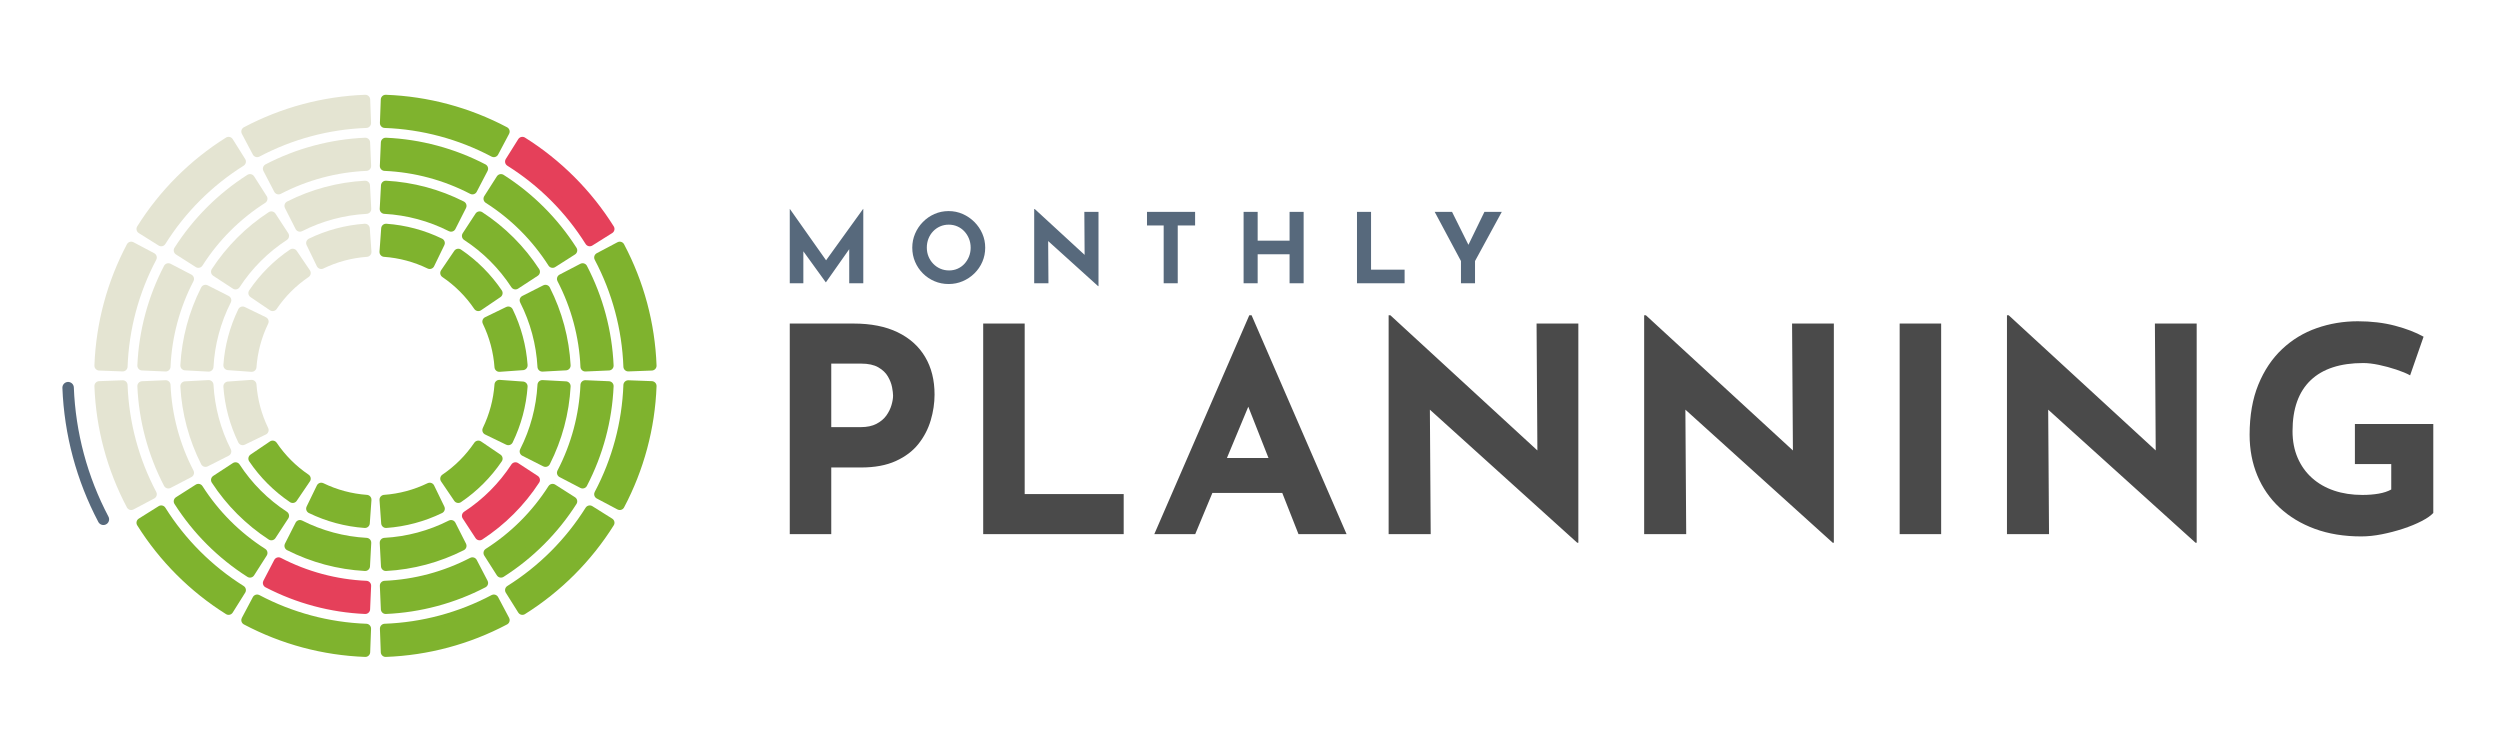
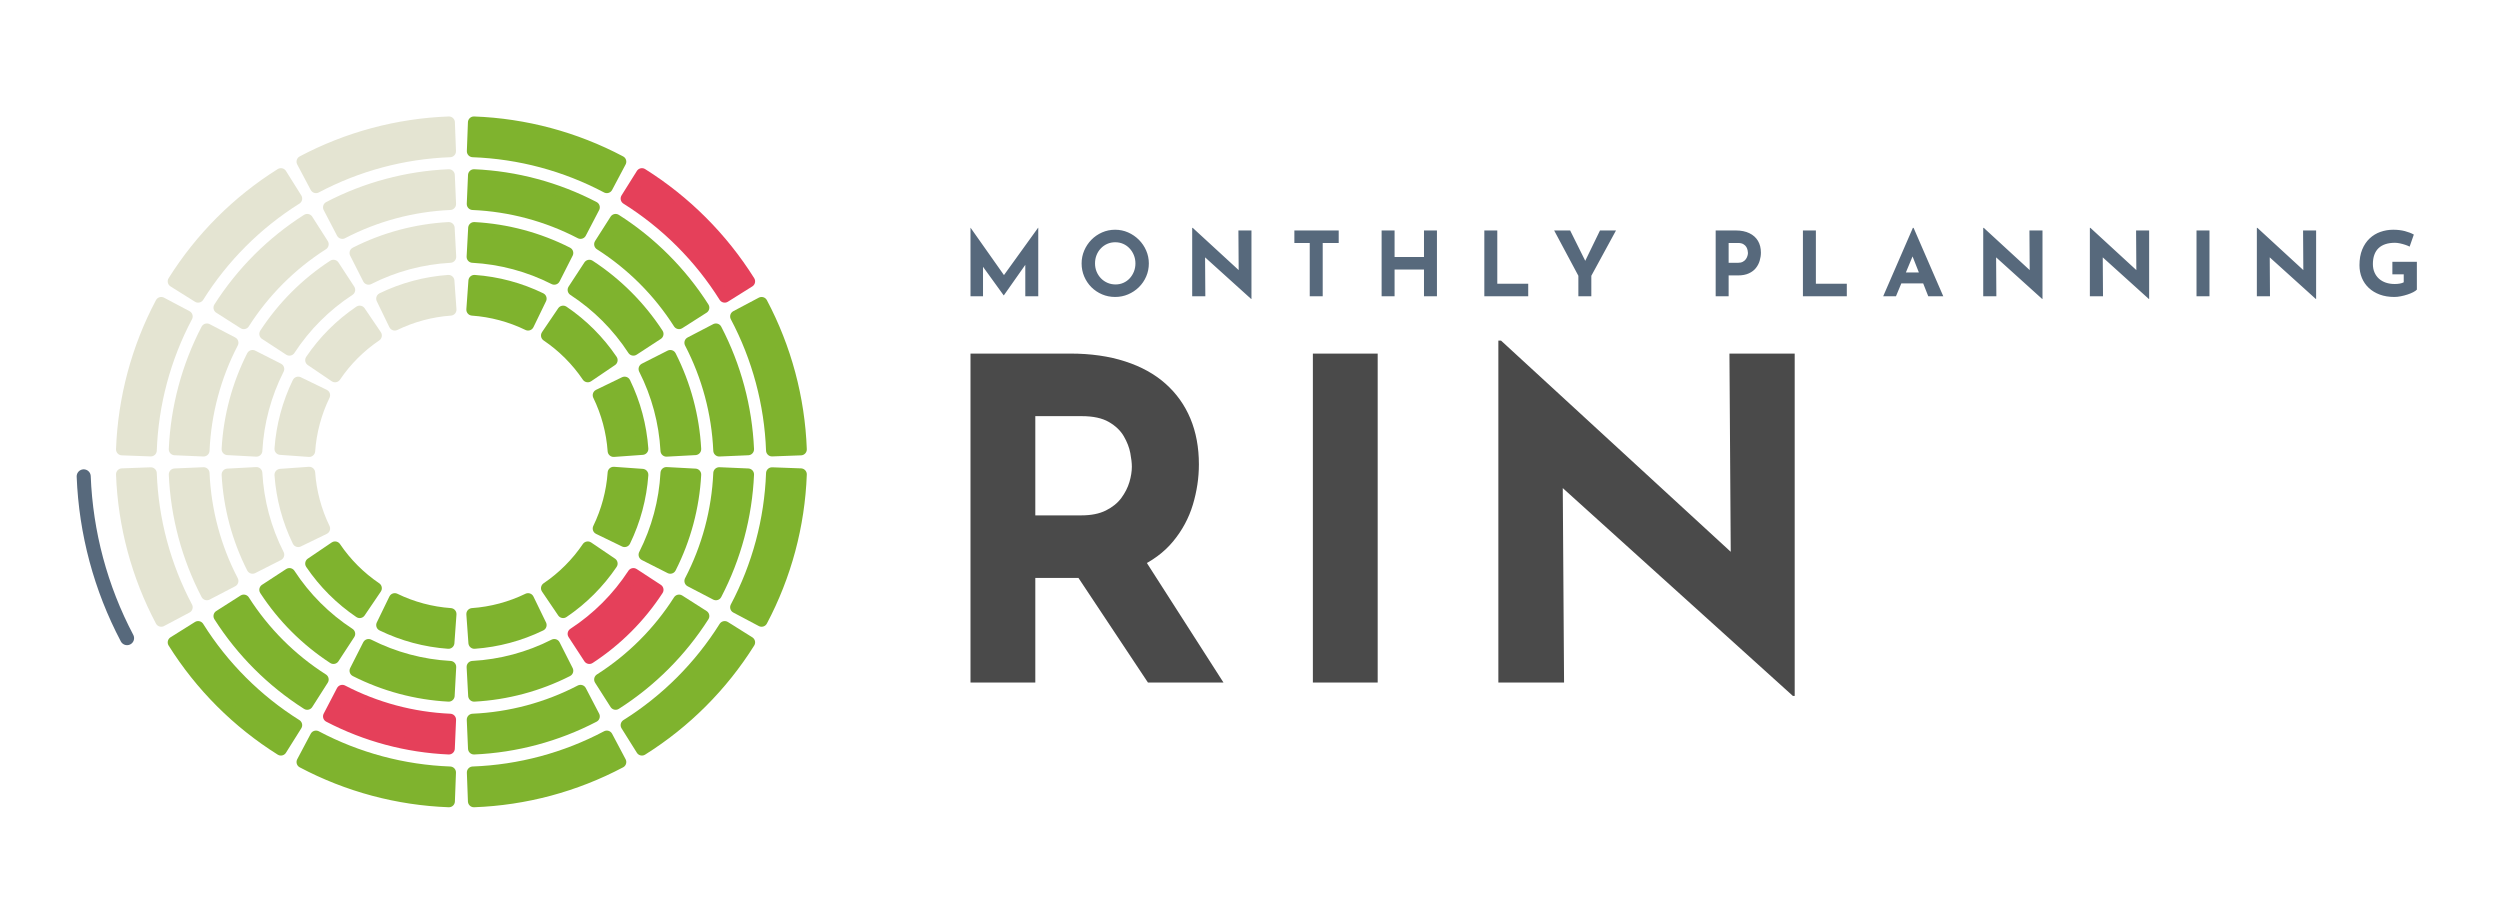
- <svg xmlns="http://www.w3.org/2000/svg" width="1031" height="310" viewBox="0 0 1031 310">
+ <svg xmlns="http://www.w3.org/2000/svg" width="839" height="310" viewBox="0 0 839 310">
  <g>
    <path d="M159.2 94.27A60.89 60.89 0 0 1 181.44 100.23L177.22 108.93A51.21 51.21 0 0 0 158.51 103.92Z" fill="#7fb32e" stroke="#7fb32e" stroke-width="4.01" stroke-linejoin="round" />
    <path d="M159.12 76.53A78.59 78.59 0 0 1 190.39 84.9L186.01 93.54A68.91 68.91 0 0 0 158.6 86.19Z" fill="#7fb32e" stroke="#7fb32e" stroke-width="4.01" stroke-linejoin="round" />
    <path d="M159.07 58.8A96.29 96.29 0 0 1 199.29 69.58L194.82 78.16A86.61 86.61 0 0 0 158.65 68.47Z" fill="#7fb32e" stroke="#7fb32e" stroke-width="4.01" stroke-linejoin="round" />
    <path d="M159.04 41.09A113.99 113.99 0 0 1 208.18 54.26L203.65 62.81A104.31 104.31 0 0 0 158.68 50.76Z" fill="#7fb32e" stroke="#7fb32e" stroke-width="4.01" stroke-linejoin="round" />
    <path d="M188.99 104.58A60.89 60.89 0 0 1 205.27 120.86L197.26 126.29A51.21 51.21 0 0 0 183.56 112.59Z" fill="#7fb32e" stroke="#7fb32e" stroke-width="4.01" stroke-linejoin="round" />
    <path d="M197.79 89.18A78.59 78.59 0 0 1 220.67 112.06L212.57 117.35A68.91 68.91 0 0 0 192.5 97.28Z" fill="#7fb32e" stroke="#7fb32e" stroke-width="4.01" stroke-linejoin="round" />
    <path d="M206.6 73.8A96.29 96.29 0 0 1 236.05 103.25L227.89 108.45A86.61 86.61 0 0 0 201.4 81.96Z" fill="#7fb32e" stroke="#7fb32e" stroke-width="4.01" stroke-linejoin="round" />
    <path d="M215.43 58.44A113.99 113.99 0 0 1 251.41 94.42L243.21 99.56A104.31 104.31 0 0 0 210.29 66.64Z" fill="#e5405a" stroke="#e5405a" stroke-width="4.01" stroke-linejoin="round" />
    <path d="M209.62 128.41A60.89 60.89 0 0 1 215.58 150.65L205.93 151.34A51.21 51.21 0 0 0 200.92 132.63Z" fill="#7fb32e" stroke="#7fb32e" stroke-width="4.01" stroke-linejoin="round" />
    <path d="M224.95 119.46A78.59 78.59 0 0 1 233.32 150.73L223.66 151.25A68.91 68.91 0 0 0 216.31 123.84Z" fill="#7fb32e" stroke="#7fb32e" stroke-width="4.01" stroke-linejoin="round" />
    <path d="M240.27 110.56A96.29 96.29 0 0 1 251.05 150.78L241.38 151.2A86.61 86.61 0 0 0 231.69 115.03Z" fill="#7fb32e" stroke="#7fb32e" stroke-width="4.01" stroke-linejoin="round" />
    <path d="M255.59 101.67A113.99 113.99 0 0 1 268.76 150.81L259.09 151.17A104.31 104.31 0 0 0 247.04 106.2Z" fill="#7fb32e" stroke="#7fb32e" stroke-width="4.01" stroke-linejoin="round" />
    <path d="M215.58 159.35A60.89 60.89 0 0 1 209.62 181.59L200.92 177.37A51.21 51.21 0 0 0 205.93 158.66Z" fill="#7fb32e" stroke="#7fb32e" stroke-width="4.01" stroke-linejoin="round" />
    <path d="M233.32 159.27A78.59 78.59 0 0 1 224.95 190.54L216.31 186.16A68.91 68.91 0 0 0 223.66 158.75Z" fill="#7fb32e" stroke="#7fb32e" stroke-width="4.01" stroke-linejoin="round" />
    <path d="M251.05 159.22A96.29 96.29 0 0 1 240.27 199.44L231.69 194.97A86.61 86.61 0 0 0 241.38 158.8Z" fill="#7fb32e" stroke="#7fb32e" stroke-width="4.01" stroke-linejoin="round" />
    <path d="M268.76 159.19A113.99 113.99 0 0 1 255.59 208.33L247.04 203.8A104.31 104.31 0 0 0 259.09 158.83Z" fill="#7fb32e" stroke="#7fb32e" stroke-width="4.01" stroke-linejoin="round" />
    <path d="M205.27 189.14A60.89 60.89 0 0 1 188.99 205.42L183.56 197.41A51.21 51.21 0 0 0 197.26 183.71Z" fill="#7fb32e" stroke="#7fb32e" stroke-width="4.01" stroke-linejoin="round" />
    <path d="M220.67 197.94A78.59 78.59 0 0 1 197.79 220.82L192.5 212.72A68.91 68.91 0 0 0 212.57 192.65Z" fill="#e5405a" stroke="#e5405a" stroke-width="4.01" stroke-linejoin="round" />
    <path d="M236.05 206.75A96.29 96.29 0 0 1 206.6 236.2L201.4 228.04A86.61 86.61 0 0 0 227.89 201.55Z" fill="#7fb32e" stroke="#7fb32e" stroke-width="4.01" stroke-linejoin="round" />
    <path d="M251.41 215.58A113.99 113.99 0 0 1 215.43 251.56L210.29 243.36A104.31 104.31 0 0 0 243.21 210.44Z" fill="#7fb32e" stroke="#7fb32e" stroke-width="4.01" stroke-linejoin="round" />
    <path d="M181.44 209.77A60.89 60.89 0 0 1 159.2 215.73L158.51 206.08A51.21 51.21 0 0 0 177.22 201.07Z" fill="#7fb32e" stroke="#7fb32e" stroke-width="4.01" stroke-linejoin="round" />
    <path d="M190.39 225.1A78.59 78.59 0 0 1 159.12 233.47L158.6 223.81A68.91 68.91 0 0 0 186.01 216.46Z" fill="#7fb32e" stroke="#7fb32e" stroke-width="4.01" stroke-linejoin="round" />
    <path d="M199.29 240.42A96.29 96.29 0 0 1 159.07 251.2L158.65 241.53A86.61 86.61 0 0 0 194.82 231.84Z" fill="#7fb32e" stroke="#7fb32e" stroke-width="4.01" stroke-linejoin="round" />
    <path d="M208.18 255.74A113.99 113.99 0 0 1 159.04 268.91L158.68 259.24A104.31 104.31 0 0 0 203.65 247.19Z" fill="#7fb32e" stroke="#7fb32e" stroke-width="4.01" stroke-linejoin="round" />
    <path d="M150.5 215.73A60.89 60.89 0 0 1 128.26 209.77L132.48 201.07A51.21 51.21 0 0 0 151.19 206.08Z" fill="#7fb32e" stroke="#7fb32e" stroke-width="4.01" stroke-linejoin="round" />
    <path d="M150.58 233.47A78.59 78.59 0 0 1 119.31 225.1L123.69 216.46A68.91 68.91 0 0 0 151.1 223.81Z" fill="#7fb32e" stroke="#7fb32e" stroke-width="4.01" stroke-linejoin="round" />
    <path d="M150.63 251.2A96.29 96.29 0 0 1 110.41 240.42L114.88 231.84A86.61 86.61 0 0 0 151.05 241.53Z" fill="#e5405a" stroke="#e5405a" stroke-width="4.01" stroke-linejoin="round" />
    <path d="M150.66 268.91A113.99 113.99 0 0 1 101.52 255.74L106.05 247.19A104.31 104.31 0 0 0 151.02 259.24Z" fill="#7fb32e" stroke="#7fb32e" stroke-width="4.01" stroke-linejoin="round" />
    <path d="M120.71 205.42A60.89 60.89 0 0 1 104.43 189.14L112.44 183.71A51.21 51.21 0 0 0 126.14 197.41Z" fill="#7fb32e" stroke="#7fb32e" stroke-width="4.01" stroke-linejoin="round" />
    <path d="M111.91 220.82A78.59 78.59 0 0 1 89.03 197.94L97.13 192.65A68.91 68.91 0 0 0 117.2 212.72Z" fill="#7fb32e" stroke="#7fb32e" stroke-width="4.01" stroke-linejoin="round" />
    <path d="M103.1 236.2A96.29 96.29 0 0 1 73.65 206.75L81.81 201.55A86.61 86.61 0 0 0 108.3 228.04Z" fill="#7fb32e" stroke="#7fb32e" stroke-width="4.01" stroke-linejoin="round" />
    <path d="M94.27 251.56A113.99 113.99 0 0 1 58.29 215.58L66.49 210.44A104.31 104.31 0 0 0 99.41 243.36Z" fill="#7fb32e" stroke="#7fb32e" stroke-width="4.01" stroke-linejoin="round" />
    <path d="M100.08 181.59A60.89 60.89 0 0 1 94.12 159.35L103.77 158.66A51.21 51.21 0 0 0 108.78 177.37Z" fill="#e4e4d2" stroke="#e4e4d2" stroke-width="4.01" stroke-linejoin="round" />
    <path d="M84.75 190.54A78.59 78.59 0 0 1 76.38 159.27L86.04 158.75A68.91 68.91 0 0 0 93.39 186.16Z" fill="#e4e4d2" stroke="#e4e4d2" stroke-width="4.01" stroke-linejoin="round" />
    <path d="M69.43 199.44A96.29 96.29 0 0 1 58.65 159.22L68.32 158.8A86.61 86.61 0 0 0 78.01 194.97Z" fill="#e4e4d2" stroke="#e4e4d2" stroke-width="4.01" stroke-linejoin="round" />
    <path d="M54.11 208.33A113.99 113.99 0 0 1 40.94 159.19L50.61 158.83A104.31 104.31 0 0 0 62.66 203.8Z" fill="#e4e4d2" stroke="#e4e4d2" stroke-width="4.01" stroke-linejoin="round" />
    <path d="M94.12 150.65A60.89 60.89 0 0 1 100.08 128.41L108.78 132.63A51.21 51.21 0 0 0 103.77 151.34Z" fill="#e4e4d2" stroke="#e4e4d2" stroke-width="4.01" stroke-linejoin="round" />
    <path d="M76.38 150.73A78.59 78.59 0 0 1 84.75 119.46L93.39 123.84A68.91 68.91 0 0 0 86.04 151.25Z" fill="#e4e4d2" stroke="#e4e4d2" stroke-width="4.01" stroke-linejoin="round" />
    <path d="M58.65 150.78A96.29 96.29 0 0 1 69.43 110.56L78.01 115.03A86.61 86.61 0 0 0 68.32 151.2Z" fill="#e4e4d2" stroke="#e4e4d2" stroke-width="4.01" stroke-linejoin="round" />
    <path d="M40.94 150.81A113.99 113.99 0 0 1 54.11 101.67L62.66 106.2A104.31 104.31 0 0 0 50.61 151.17Z" fill="#e4e4d2" stroke="#e4e4d2" stroke-width="4.01" stroke-linejoin="round" />
    <path d="M104.43 120.86A60.89 60.89 0 0 1 120.71 104.58L126.14 112.59A51.21 51.21 0 0 0 112.44 126.29Z" fill="#e4e4d2" stroke="#e4e4d2" stroke-width="4.01" stroke-linejoin="round" />
    <path d="M89.03 112.06A78.59 78.59 0 0 1 111.91 89.18L117.2 97.28A68.91 68.91 0 0 0 97.13 117.35Z" fill="#e4e4d2" stroke="#e4e4d2" stroke-width="4.01" stroke-linejoin="round" />
    <path d="M73.65 103.25A96.29 96.29 0 0 1 103.1 73.8L108.3 81.96A86.61 86.61 0 0 0 81.81 108.45Z" fill="#e4e4d2" stroke="#e4e4d2" stroke-width="4.01" stroke-linejoin="round" />
    <path d="M58.29 94.42A113.99 113.99 0 0 1 94.27 58.44L99.41 66.64A104.31 104.31 0 0 0 66.49 99.56Z" fill="#e4e4d2" stroke="#e4e4d2" stroke-width="4.01" stroke-linejoin="round" />
    <path d="M128.26 100.23A60.89 60.89 0 0 1 150.5 94.27L151.19 103.92A51.21 51.21 0 0 0 132.48 108.93Z" fill="#e4e4d2" stroke="#e4e4d2" stroke-width="4.01" stroke-linejoin="round" />
    <path d="M119.31 84.9A78.59 78.59 0 0 1 150.58 76.53L151.1 86.19A68.91 68.91 0 0 0 123.69 93.54Z" fill="#e4e4d2" stroke="#e4e4d2" stroke-width="4.01" stroke-linejoin="round" />
    <path d="M110.41 69.58A96.29 96.29 0 0 1 150.63 58.8L151.05 68.47A86.61 86.61 0 0 0 114.88 78.16Z" fill="#e4e4d2" stroke="#e4e4d2" stroke-width="4.01" stroke-linejoin="round" />
    <path d="M101.52 54.26A113.99 113.99 0 0 1 150.66 41.09L151.02 50.76A104.31 104.31 0 0 0 106.05 62.81Z" fill="#e4e4d2" stroke="#e4e4d2" stroke-width="4.01" stroke-linejoin="round" />
    <path d="M42.64 214.16A126.85 126.85 0 0 1 28.09 159.87" fill="none" stroke="#57697c" stroke-width="4.72" stroke-linecap="round" />
  </g>
-   <path transform="translate(321.9 116.81)" d="M9.40 0L3.80 0L3.80-30.64L3.84-30.64L20.20-7.44L17.72-8L34.04-30.64L34.12-30.64L34.12 0L28.32 0L28.32-17.56L28.68-14.56L18.72-0.40L18.64-0.40L8.40-14.56L9.40-17.32L9.40 0ZM54.32-14.68L54.32-14.68Q54.32-17.72 55.48-20.44Q56.64-23.16 58.70-25.26Q60.76-27.36 63.48-28.56Q66.20-29.76 69.32-29.76L69.32-29.76Q72.40-29.76 75.12-28.56Q77.84-27.36 79.94-25.26Q82.04-23.16 83.22-20.44Q84.40-17.72 84.40-14.68L84.40-14.68Q84.40-11.56 83.22-8.84Q82.04-6.12 79.94-4.06Q77.84-2 75.12-0.84Q72.40 0.32 69.32 0.32L69.32 0.32Q66.20 0.32 63.48-0.84Q60.76-2 58.70-4.06Q56.64-6.12 55.48-8.84Q54.32-11.56 54.32-14.68ZM60.32-14.68L60.32-14.68Q60.32-12.72 61.02-11.02Q61.72-9.32 62.98-8.02Q64.24-6.72 65.90-6Q67.56-5.28 69.52-5.28L69.52-5.28Q71.40-5.28 73.02-6Q74.64-6.72 75.84-8.02Q77.04-9.32 77.72-11.02Q78.40-12.72 78.40-14.68L78.40-14.68Q78.40-16.68 77.70-18.40Q77-20.12 75.78-21.42Q74.56-22.72 72.92-23.44Q71.28-24.16 69.36-24.16L69.36-24.16Q67.44-24.16 65.80-23.44Q64.16-22.72 62.92-21.42Q61.68-20.12 61-18.40Q60.32-16.68 60.32-14.68ZM131.12 1.20L130.96 1.20L108.64-18.96L110.36-18L110.48 0L104.60 0L104.60-30.60L104.84-30.60L126.68-10.52L125.40-11.08L125.28-29.44L131.12-29.44L131.12 1.20ZM151.12-23.84L151.12-29.44L170.96-29.44L170.96-23.84L163.80-23.84L163.80 0L158.00 0L158.00-23.84L151.12-23.84ZM209.92-29.44L215.72-29.44L215.72 0L209.92 0L209.92-11.96L196.76-11.96L196.76 0L190.96 0L190.96-29.44L196.76-29.44L196.76-17.56L209.92-17.56L209.92-29.44ZM237.72 0L237.72-29.44L243.52-29.44L243.52-5.60L257.36-5.60L257.36 0L237.72 0ZM280.60 0L280.60-9.16L269.76-29.44L276.92-29.44L284.52-14.16L282.80-14.04L290.28-29.44L297.44-29.44L286.40-9.16L286.40 0L280.60 0Z" fill="#57697c" />
-   <path transform="translate(314.49 220.28)" d="M11.21-86.85L37.52-86.85Q48.26-86.85 55.70-83.25Q63.13-79.65 67.02-73.10Q70.92-66.55 70.92-57.58L70.92-57.58Q70.92-52.27 69.33-46.91Q67.73-41.54 64.25-37.17Q60.77-32.80 54.93-30.15Q49.09-27.49 40.59-27.49L40.59-27.49L28.32-27.49L28.32 0L11.21 0L11.21-86.85ZM28.32-44.13L40.47-44.13Q44.37-44.13 46.96-45.49Q49.56-46.85 51.04-48.91Q52.51-50.98 53.16-53.22Q53.81-55.46 53.81-57.11L53.81-57.11Q53.81-58.41 53.40-60.59Q52.98-62.78 51.68-65.02Q50.39-67.26 47.73-68.79Q45.08-70.33 40.59-70.33L40.59-70.33L28.32-70.33L28.32-44.13ZM90.98 0L90.98-86.85L108.09-86.85L108.09-16.52L148.92-16.52L148.92 0L90.98 0ZM178.42 0L161.54 0L200.72-90.27L201.66-90.27L240.84 0L221.01 0L196.00-63.48L208.39-71.98L178.42 0ZM183.02-16.99L188.33-31.39L214.41-31.39L220.42-16.99L183.02-16.99ZM336.42 3.54L335.95 3.54L270.10-55.93L275.18-53.10L275.53 0L258.18 0L258.18-90.27L258.89-90.27L323.32-31.03L319.54-32.69L319.19-86.85L336.42-86.85L336.42 3.54ZM441.79 3.54L441.32 3.54L375.48-55.93L380.55-53.10L380.90 0L363.56 0L363.56-90.27L364.27-90.27L428.69-31.03L424.92-32.69L424.56-86.85L441.79-86.85L441.79 3.54ZM468.93 0L468.93-86.85L486.04-86.85L486.04 0L468.93 0ZM591.42 3.54L590.94 3.54L525.10-55.93L530.17-53.10L530.53 0L513.18 0L513.18-90.27L513.89-90.27L578.32-31.03L574.54-32.69L574.19-86.85L591.42-86.85L591.42 3.54ZM689.00-45.43L689.00-8.73Q687.47-7.08 684.16-5.37Q680.86-3.66 676.55-2.24Q672.25-0.83 667.76 0.06Q663.28 0.94 659.27 0.94L659.27 0.94Q648.65 0.94 640.15-2.18Q631.65-5.31 625.64-10.92Q619.62-16.52 616.43-24.19Q613.25-31.86 613.25-40.95L613.25-40.95Q613.25-52.86 616.85-61.66Q620.44-70.45 626.64-76.29Q632.83-82.13 640.92-84.96Q649.00-87.79 657.85-87.79L657.85-87.79Q666.23-87.79 673.19-85.96Q680.15-84.13 684.99-81.42L684.99-81.42L679.44-65.49Q677.32-66.67 673.78-67.85Q670.24-69.03 666.58-69.80Q662.92-70.56 660.09-70.56L660.09-70.56Q653.01-70.56 647.58-68.79Q642.16-67.02 638.44-63.48Q634.72-59.94 632.83-54.69Q630.95-49.44 630.95-42.48L630.95-42.48Q630.95-36.34 633.07-31.45Q635.19-26.55 639.03-23.13Q642.86-19.71 648.12-17.94Q653.37-16.17 659.74-16.17L659.74-16.17Q663.40-16.17 666.46-16.70Q669.53-17.23 671.66-18.41L671.66-18.41L671.66-28.91L656.67-28.91L656.67-45.43L689.00-45.43Z" fill="#4A4A4A" />
+   <path transform="translate(322.85 99.42)" d="M7.05 0L2.85 0L2.85-22.98L2.88-22.98L15.15-5.58L13.29-6L25.53-22.98L25.59-22.98L25.59 0L21.24 0L21.24-13.17L21.51-10.92L14.04-0.30L13.98-0.30L6.30-10.92L7.05-12.99L7.05 0ZM40.14-11.01L40.14-11.01Q40.14-13.29 41.01-15.33Q41.88-17.37 43.42-18.95Q44.97-20.52 47.01-21.42Q49.05-22.32 51.39-22.32L51.39-22.32Q53.70-22.32 55.74-21.42Q57.78-20.52 59.36-18.95Q60.93-17.37 61.81-15.33Q62.70-13.29 62.70-11.01L62.70-11.01Q62.70-8.67 61.81-6.63Q60.93-4.59 59.36-3.04Q57.78-1.50 55.74-0.63Q53.70 0.24 51.39 0.24L51.39 0.24Q49.05 0.24 47.01-0.63Q44.97-1.50 43.42-3.04Q41.88-4.59 41.01-6.63Q40.14-8.67 40.14-11.01ZM44.64-11.01L44.64-11.01Q44.64-9.54 45.16-8.27Q45.69-6.99 46.63-6.01Q47.58-5.04 48.83-4.50Q50.07-3.96 51.54-3.96L51.54-3.96Q52.95-3.96 54.16-4.50Q55.38-5.04 56.28-6.01Q57.18-6.99 57.69-8.27Q58.20-9.54 58.20-11.01L58.20-11.01Q58.20-12.51 57.67-13.80Q57.15-15.09 56.23-16.06Q55.32-17.04 54.09-17.58Q52.86-18.12 51.42-18.12L51.42-18.12Q49.98-18.12 48.75-17.58Q47.52-17.04 46.59-16.06Q45.66-15.09 45.15-13.80Q44.64-12.51 44.64-11.01ZM97.14 0.90L97.02 0.90L80.28-14.22L81.57-13.50L81.66 0L77.25 0L77.25-22.95L77.43-22.95L93.81-7.89L92.85-8.31L92.76-22.08L97.14-22.08L97.14 0.90ZM111.54-17.88L111.54-22.08L126.42-22.08L126.42-17.88L121.05-17.88L121.05 0L116.70 0L116.70-17.88L111.54-17.88ZM155.04-22.08L159.39-22.08L159.39 0L155.04 0L155.04-8.97L145.17-8.97L145.17 0L140.82 0L140.82-22.08L145.17-22.08L145.17-13.17L155.04-13.17L155.04-22.08ZM175.29 0L175.29-22.08L179.64-22.08L179.64-4.20L190.02-4.20L190.02 0L175.29 0ZM206.85 0L206.85-6.87L198.72-22.08L204.09-22.08L209.79-10.62L208.50-10.53L214.11-22.08L219.48-22.08L211.20-6.87L211.20 0L206.85 0ZM252.93-22.08L259.62-22.08Q262.35-22.08 264.24-21.16Q266.13-20.25 267.12-18.59Q268.11-16.92 268.11-14.64L268.11-14.64Q268.11-13.29 267.70-11.92Q267.30-10.56 266.41-9.45Q265.53-8.34 264.04-7.67Q262.56-6.99 260.40-6.99L260.40-6.99L257.28-6.99L257.28 0L252.93 0L252.93-22.08ZM257.28-11.22L260.37-11.22Q261.36-11.22 262.02-11.56Q262.68-11.91 263.05-12.43Q263.43-12.96 263.59-13.53Q263.76-14.10 263.76-14.52L263.76-14.52Q263.76-14.85 263.65-15.40Q263.55-15.96 263.22-16.53Q262.89-17.10 262.21-17.49Q261.54-17.88 260.40-17.88L260.40-17.88L257.28-17.88L257.28-11.22ZM282.21 0L282.21-22.08L286.56-22.08L286.56-4.20L296.94-4.20L296.94 0L282.21 0ZM313.44 0L309.15 0L319.11-22.95L319.35-22.95L329.31 0L324.27 0L317.91-16.14L321.06-18.30L313.44 0ZM314.61-4.32L315.96-7.98L322.59-7.98L324.12-4.32L314.61-4.32ZM362.61 0.90L362.49 0.90L345.75-14.22L347.04-13.50L347.13 0L342.72 0L342.72-22.95L342.90-22.95L359.28-7.89L358.32-8.31L358.23-22.08L362.61-22.08L362.61 0.90ZM398.40 0.90L398.28 0.90L381.54-14.22L382.83-13.50L382.92 0L378.51 0L378.51-22.95L378.69-22.95L395.07-7.89L394.11-8.31L394.02-22.08L398.40-22.08L398.40 0.90ZM414.30 0L414.30-22.08L418.65-22.08L418.65 0L414.30 0ZM454.44 0.90L454.32 0.90L437.58-14.22L438.87-13.50L438.96 0L434.55 0L434.55-22.95L434.73-22.95L451.11-7.89L450.15-8.31L450.06-22.08L454.44-22.08L454.44 0.90ZM488.25-11.55L488.25-2.22Q487.86-1.80 487.02-1.36Q486.18-0.93 485.08-0.57Q483.99-0.21 482.85 0.01Q481.71 0.24 480.69 0.24L480.69 0.24Q477.99 0.24 475.83-0.55Q473.67-1.35 472.14-2.77Q470.61-4.20 469.80-6.15Q468.99-8.10 468.99-10.41L468.99-10.41Q468.99-13.44 469.90-15.67Q470.82-17.91 472.39-19.39Q473.97-20.88 476.02-21.60Q478.08-22.32 480.33-22.32L480.33-22.32Q482.46-22.32 484.23-21.86Q486.00-21.39 487.23-20.70L487.23-20.70L485.82-16.65Q485.28-16.95 484.38-17.25Q483.48-17.55 482.55-17.75Q481.62-17.94 480.90-17.94L480.90-17.94Q479.10-17.94 477.72-17.49Q476.34-17.04 475.39-16.14Q474.45-15.24 473.97-13.90Q473.49-12.57 473.49-10.80L473.49-10.80Q473.49-9.24 474.03-8.00Q474.57-6.75 475.54-5.88Q476.52-5.01 477.85-4.56Q479.19-4.11 480.81-4.11L480.81-4.11Q481.74-4.11 482.52-4.25Q483.30-4.38 483.84-4.68L483.84-4.68L483.84-7.35L480.03-7.35L480.03-11.55L488.25-11.55Z" fill="#57697c" />
+   <path transform="translate(311.45 229.06)" d="M14.25-110.40L47.70-110.40Q58.05-110.40 66.15-107.77Q74.25-105.15 79.72-100.27Q85.20-95.40 88.05-88.58Q90.90-81.75 90.90-73.20L90.90-73.20Q90.90-66.45 88.88-59.70Q86.85-52.95 82.27-47.40Q77.70-41.85 70.20-38.48Q62.70-35.10 51.60-35.10L51.60-35.10L36-35.10L36 0L14.25 0L14.25-110.40ZM36-56.10L51.45-56.10Q56.40-56.10 59.70-57.75Q63-59.40 64.88-61.95Q66.75-64.50 67.58-67.27Q68.40-70.05 68.40-72.45L68.40-72.45Q68.40-74.25 67.88-77.02Q67.35-79.80 65.70-82.65Q64.05-85.50 60.67-87.45Q57.30-89.40 51.60-89.40L51.60-89.40L36-89.40L36-56.10ZM45.90-42L71.85-42.60L99.15 0L73.80 0L45.90-42ZM129.15 0L129.15-110.40L150.90-110.40L150.90 0L129.15 0ZM290.85 4.50L290.25 4.50L206.55-71.10L213.00-67.50L213.45 0L191.40 0L191.40-114.75L192.30-114.75L274.20-39.45L269.40-41.55L268.95-110.40L290.85-110.40L290.85 4.50Z" fill="#4A4A4A" />
</svg>
